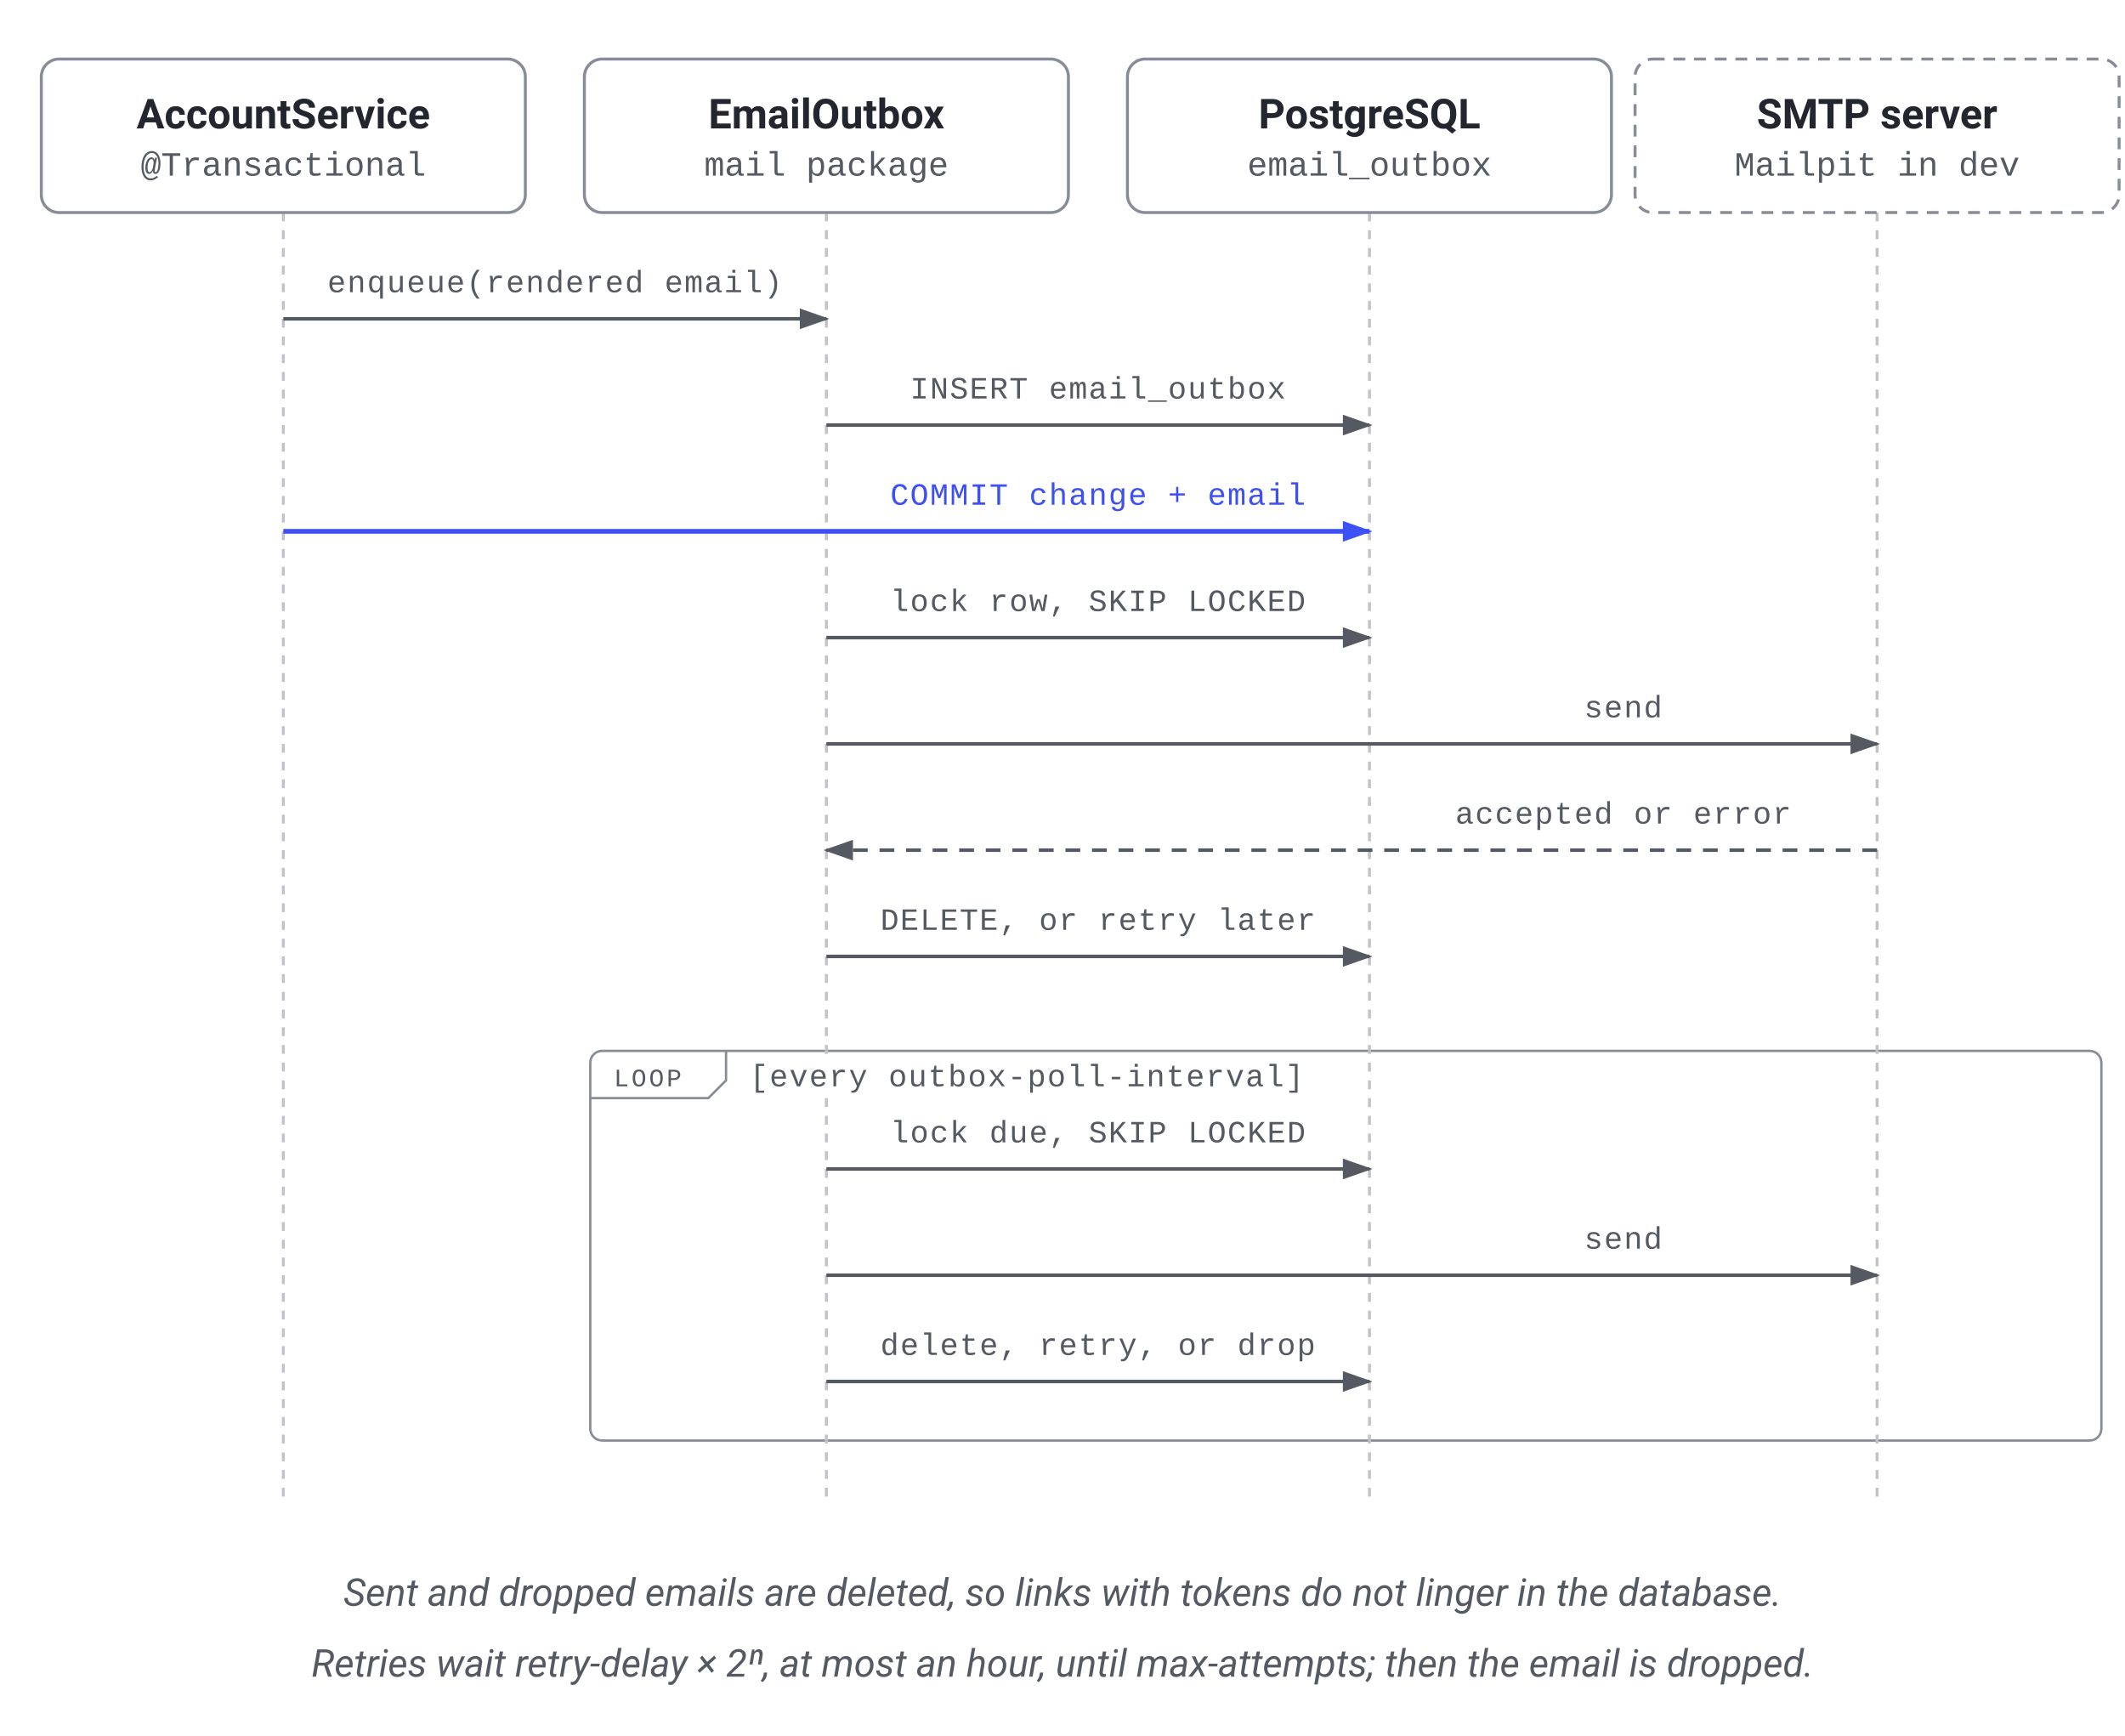
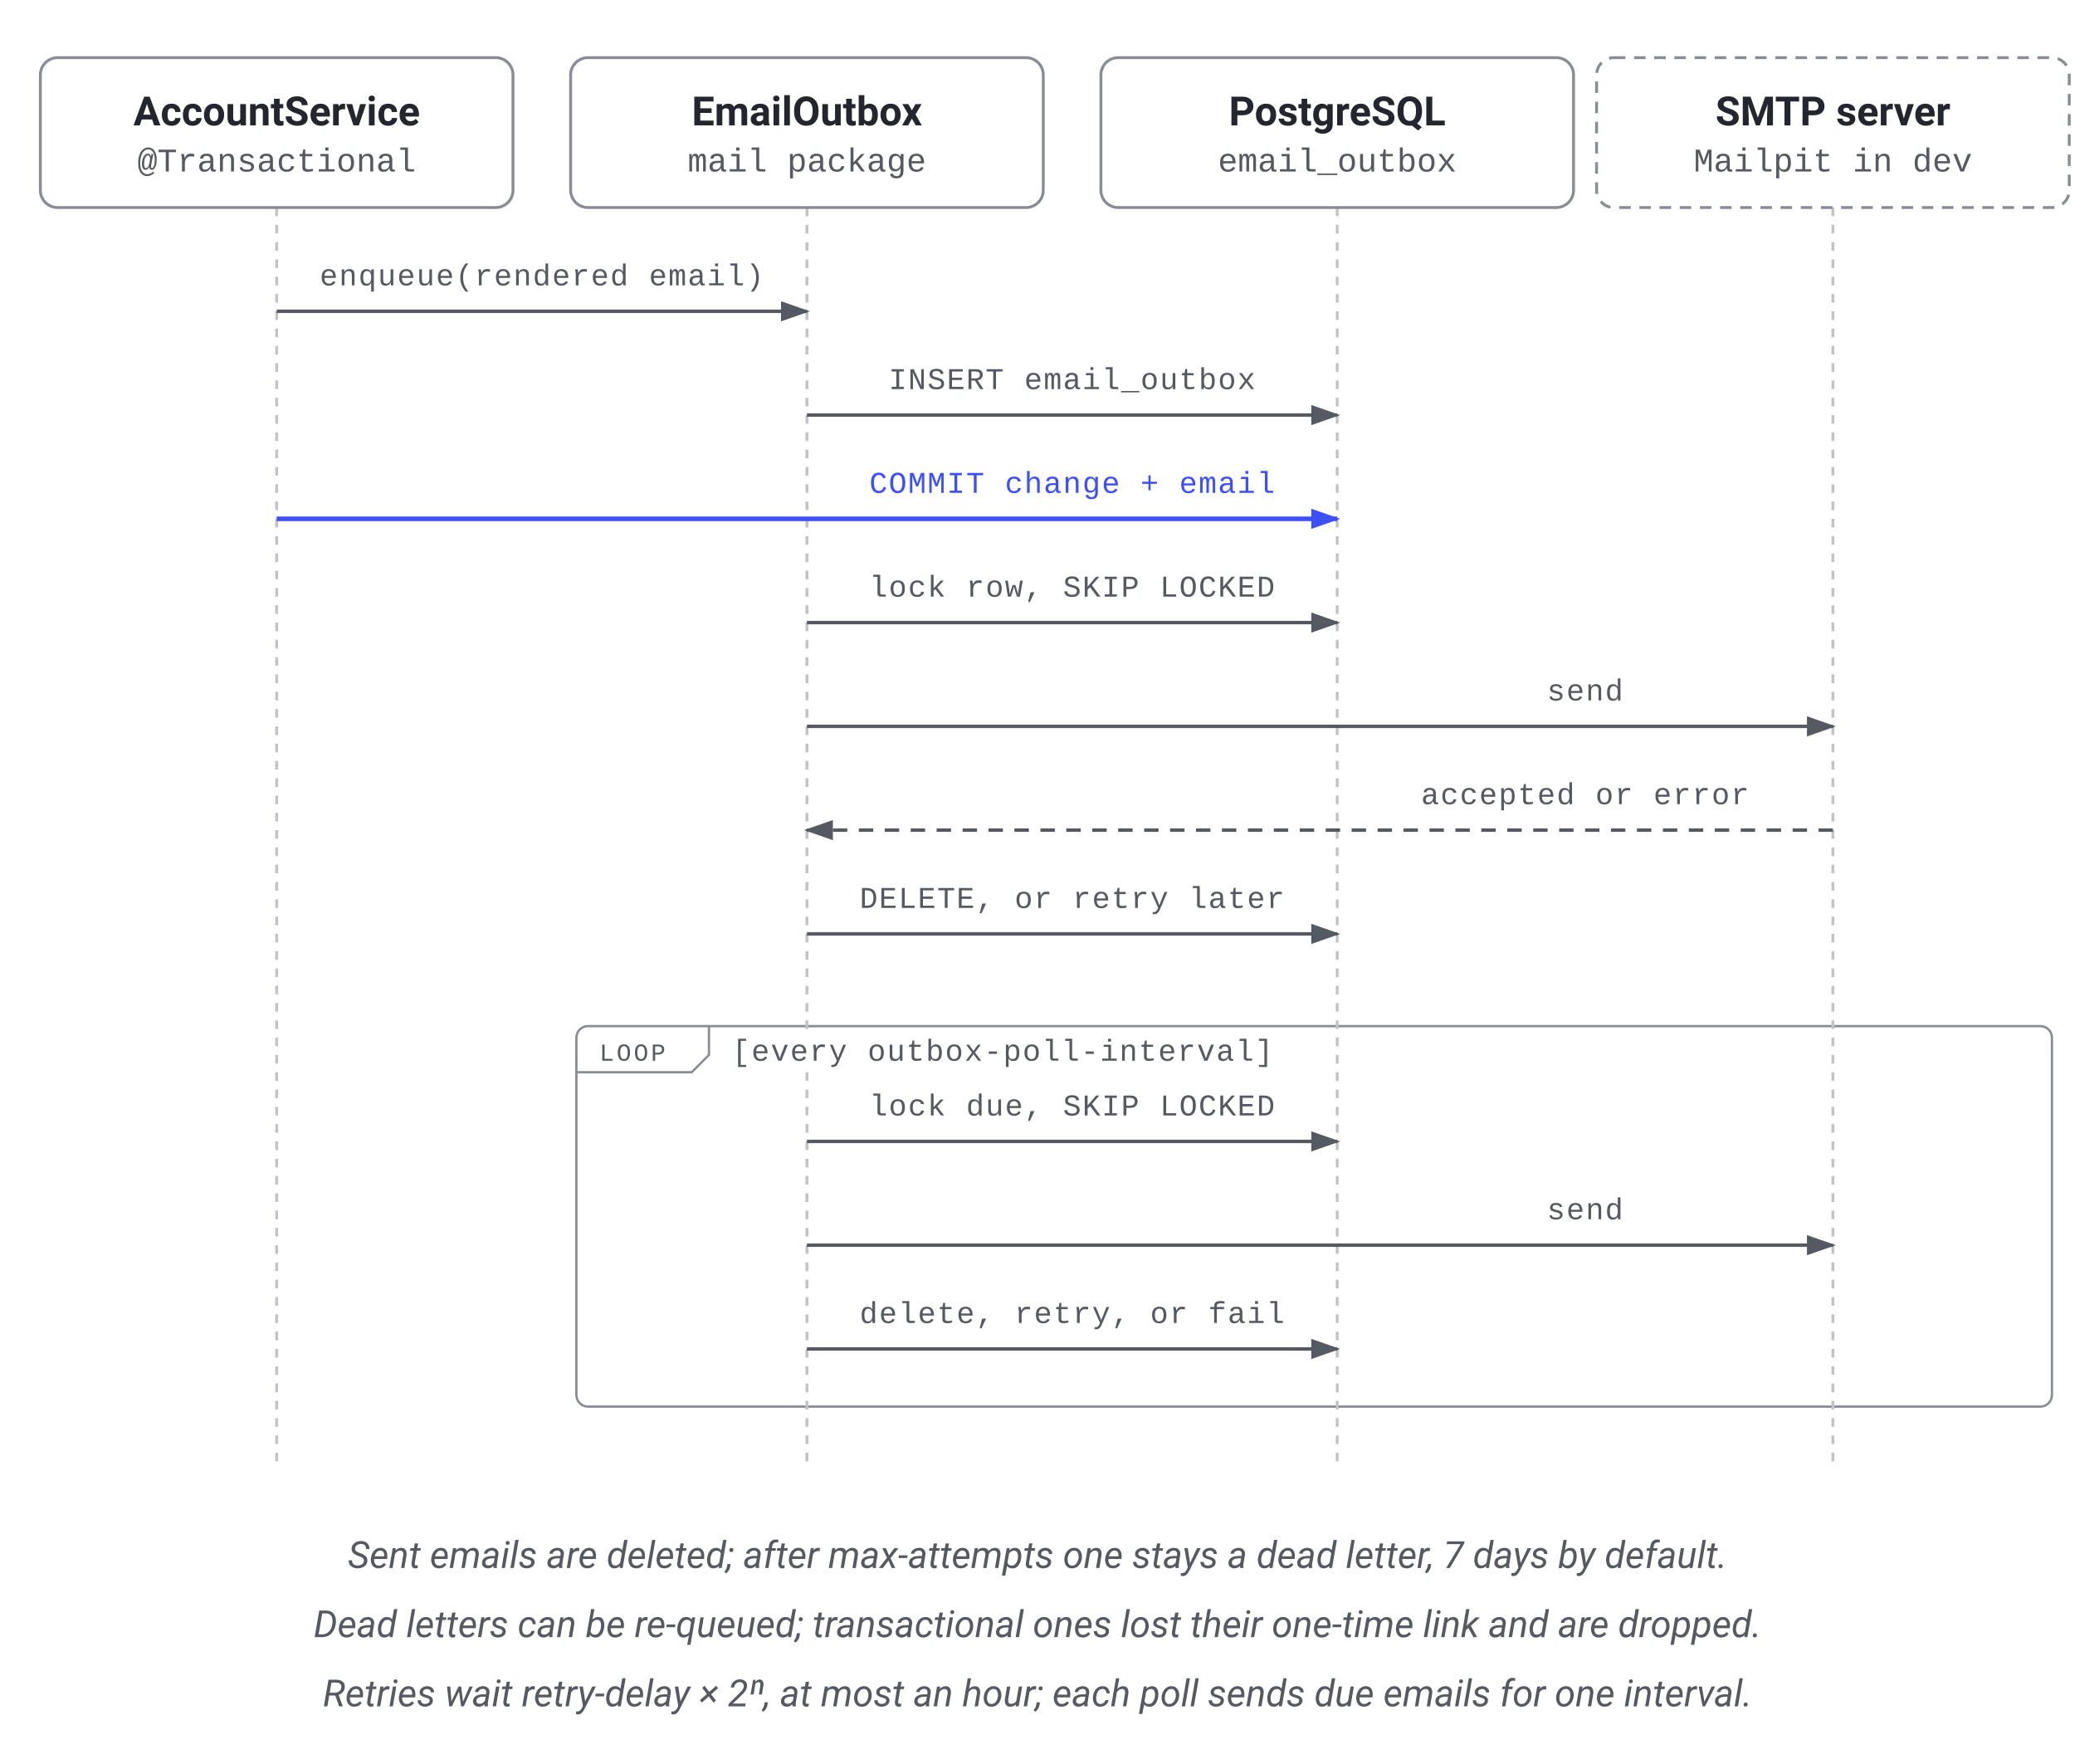
- <svg xmlns="http://www.w3.org/2000/svg" viewBox="0 0 720 588" width="720" height="588" role="img" aria-labelledby="email-outbox-title email-outbox-desc">
+ <svg xmlns="http://www.w3.org/2000/svg" viewBox="0 0 720 612" width="720" height="612" role="img" aria-labelledby="email-outbox-title email-outbox-desc">
  <defs>
    <style>
text{font-family:-apple-system, BlinkMacSystemFont, 'Segoe UI', Roboto, 'Helvetica Neue', Arial, 'Noto Sans', sans-serif} .mono{font-family:ui-monospace, SFMono-Regular, Menlo, Monaco, Consolas, 'Liberation Mono', 'Courier New', monospace}
.name{fill:#23262f;font-size:14px;font-weight:600}
.sub{fill:#555962;font-size:11.5px}
.lbl{fill:#555962;font-size:10.5px;letter-spacing:.04em}
.lbl-accent{fill:#3d50f5;font-size:10.5px;letter-spacing:.04em}
.tag{fill:#555962;font-size:8.5px;letter-spacing:.1em}
.note{fill:#555962;font-size:13px;font-style:italic}
.bg,.mask{fill:#ffffff} .mask-zone{fill:#f6f7f9}
.box{fill:#ffffff;stroke:#888c96;stroke-width:1}
.box-focal{fill:#eff1fe;stroke:#3d50f5;stroke-width:1.5}
.box-ext{fill:#ffffff;stroke:#888c96;stroke-width:1;stroke-dasharray:4 3}
.zone{fill:#f6f7f9;stroke:#c1c3c8;stroke-width:.8}
.frame{fill:none;stroke:#888c96;stroke-width:.8}
.chip{fill:none;stroke:#c1c3c8;stroke-width:.8}
.w{fill:none;stroke:#555962;stroke-width:1.2}
.w-accent{fill:none;stroke:#3d50f5;stroke-width:1.6}
.dash{stroke-dasharray:5 4}
.life{stroke:#c1c3c8;stroke-width:1;stroke-dasharray:3 3}
.sep{stroke:#c1c3c8;stroke-width:.8}
.m{fill:#555962} .m-accent{fill:#3d50f5} .m-open{fill:none;stroke:#555962;stroke-width:1.2}
.dot{fill:#23262f}
</style>
    <marker id="a" markerWidth="10" markerHeight="7" refX="9" refY="3.5" orient="auto" markerUnits="userSpaceOnUse">
      <polygon class="m" points="0 0, 10 3.5, 0 7" />
    </marker>
    <marker id="a-accent" markerWidth="10" markerHeight="7" refX="9" refY="3.5" orient="auto" markerUnits="userSpaceOnUse">
      <polygon class="m-accent" points="0 0, 10 3.5, 0 7" />
    </marker>
    <marker id="a-open" markerWidth="10" markerHeight="7" refX="9" refY="3.5" orient="auto" markerUnits="userSpaceOnUse">
      <polyline class="m-open" points="0 0, 10 3.5, 0 7" />
    </marker>
  </defs>
  <rect class="bg" width="100%" height="100%" />
  <rect class="frame" x="200" y="356" width="512" height="132" rx="4" />
  <path class="frame" d="M200,372 H240 L246,366 V356" />
  <text class="tag mono" x="208" y="368">LOOP</text>
  <line class="life" x1="96" y1="72" x2="96" y2="508" />
  <line class="life" x1="280" y1="72" x2="280" y2="508" />
  <line class="life" x1="464" y1="72" x2="464" y2="508" />
  <line class="life" x1="636" y1="72" x2="636" y2="508" />
  <path class="w" d="M96,108 L280,108" marker-end="url(#a)" />
  <path class="w" d="M280,144 L464,144" marker-end="url(#a)" />
  <path class="w-accent" d="M96,180 L464,180" marker-end="url(#a-accent)" />
  <path class="w" d="M280,216 L464,216" marker-end="url(#a)" />
  <path class="w" d="M280,252 L636,252" marker-end="url(#a)" />
  <path class="w dash" d="M636,288 L280,288" marker-end="url(#a)" />
  <path class="w" d="M280,324 L464,324" marker-end="url(#a)" />
  <path class="w" d="M280,396 L464,396" marker-end="url(#a)" />
  <path class="w" d="M280,432 L636,432" marker-end="url(#a)" />
  <path class="w" d="M280,468 L464,468" marker-end="url(#a)" />
  <rect class="mask" x="105.3" y="90.6" width="165.4" height="11.6" rx="2" />
  <text class="lbl mono" x="188.0" y="99" text-anchor="middle">enqueue(rendered email)</text>
  <rect class="mask" x="303.2" y="126.6" width="137.7" height="11.6" rx="2" />
  <text class="lbl mono" x="372.0" y="135" text-anchor="middle">INSERT email_outbox</text>
  <rect class="mask" x="296.2" y="162.6" width="151.5" height="11.6" rx="2" />
  <text class="lbl-accent mono" x="372" y="171" text-anchor="middle">COMMIT change + email</text>
  <rect class="mask" x="296.2" y="198.6" width="151.5" height="11.6" rx="2" />
  <text class="lbl mono" x="372.0" y="207" text-anchor="middle">lock row, SKIP LOCKED</text>
  <rect class="mask" x="533.1" y="234.6" width="33.7" height="11.6" rx="2" />
  <text class="lbl mono" x="550" y="243" text-anchor="middle">send</text>
  <rect class="mask" x="488.1" y="270.6" width="123.8" height="11.6" rx="2" />
  <text class="lbl mono" x="550" y="279" text-anchor="middle">accepted or error</text>
  <rect class="mask" x="292.8" y="306.6" width="158.5" height="11.6" rx="2" />
  <text class="lbl mono" x="372.0" y="315" text-anchor="middle">DELETE, or retry later</text>
  <rect class="mask" x="251" y="359" width="200.0" height="12" rx="2" />
  <text class="lbl mono" x="254" y="368">[every outbox-poll-interval]</text>
  <rect class="mask" x="296.2" y="378.6" width="151.5" height="11.6" rx="2" />
  <text class="lbl mono" x="372.0" y="387" text-anchor="middle">lock due, SKIP LOCKED</text>
  <rect class="mask" x="533.1" y="414.6" width="33.7" height="11.6" rx="2" />
  <text class="lbl mono" x="550" y="423" text-anchor="middle">send</text>
  <rect class="mask" x="292.8" y="450.6" width="158.5" height="11.6" rx="2" />
-   <text class="lbl mono" x="372.0" y="459" text-anchor="middle">delete, retry, or drop</text>
-   <text class="note" x="360" y="544" text-anchor="middle">Sent and dropped emails are deleted, so links with tokens do not linger in the database.</text>
-   <text class="note" x="360" y="568" text-anchor="middle">Retries wait retry-delay × 2ⁿ, at most an hour, until max-attempts; then the email is dropped.</text>
+   <text class="lbl mono" x="372.0" y="459" text-anchor="middle">delete, retry, or fail</text>
+   <text class="note" x="360" y="544" text-anchor="middle">Sent emails are deleted; after max-attempts one stays a dead letter, 7 days by default.</text>
+   <text class="note" x="360" y="568" text-anchor="middle">Dead letters can be re-queued; transactional ones lost their one-time link and are dropped.</text>
+   <text class="note" x="360" y="592" text-anchor="middle">Retries wait retry-delay × 2ⁿ, at most an hour; each poll sends due emails for one interval.</text>
  <rect class="mask" x="14.0" y="20" width="164" height="52" rx="6" />
  <rect class="box" x="14.0" y="20" width="164" height="52" rx="6" />
  <text class="name" x="96.0" y="43.5" text-anchor="middle">AccountService</text>
  <text class="sub mono" x="96.0" y="59.5" text-anchor="middle">@Transactional</text>
  <rect class="mask" x="198.0" y="20" width="164" height="52" rx="6" />
  <rect class="box" x="198.0" y="20" width="164" height="52" rx="6" />
  <text class="name" x="280.0" y="43.5" text-anchor="middle">EmailOutbox</text>
  <text class="sub mono" x="280.0" y="59.5" text-anchor="middle">mail package</text>
  <rect class="mask" x="382.0" y="20" width="164" height="52" rx="6" />
  <rect class="box" x="382.0" y="20" width="164" height="52" rx="6" />
  <text class="name" x="464.0" y="43.5" text-anchor="middle">PostgreSQL</text>
  <text class="sub mono" x="464.0" y="59.5" text-anchor="middle">email_outbox</text>
  <rect class="mask" x="554.0" y="20" width="164" height="52" rx="6" />
  <rect class="box-ext" x="554.0" y="20" width="164" height="52" rx="6" />
  <text class="name" x="636.0" y="43.5" text-anchor="middle">SMTP server</text>
  <text class="sub mono" x="636.0" y="59.5" text-anchor="middle">Mailpit in dev</text>
</svg>
